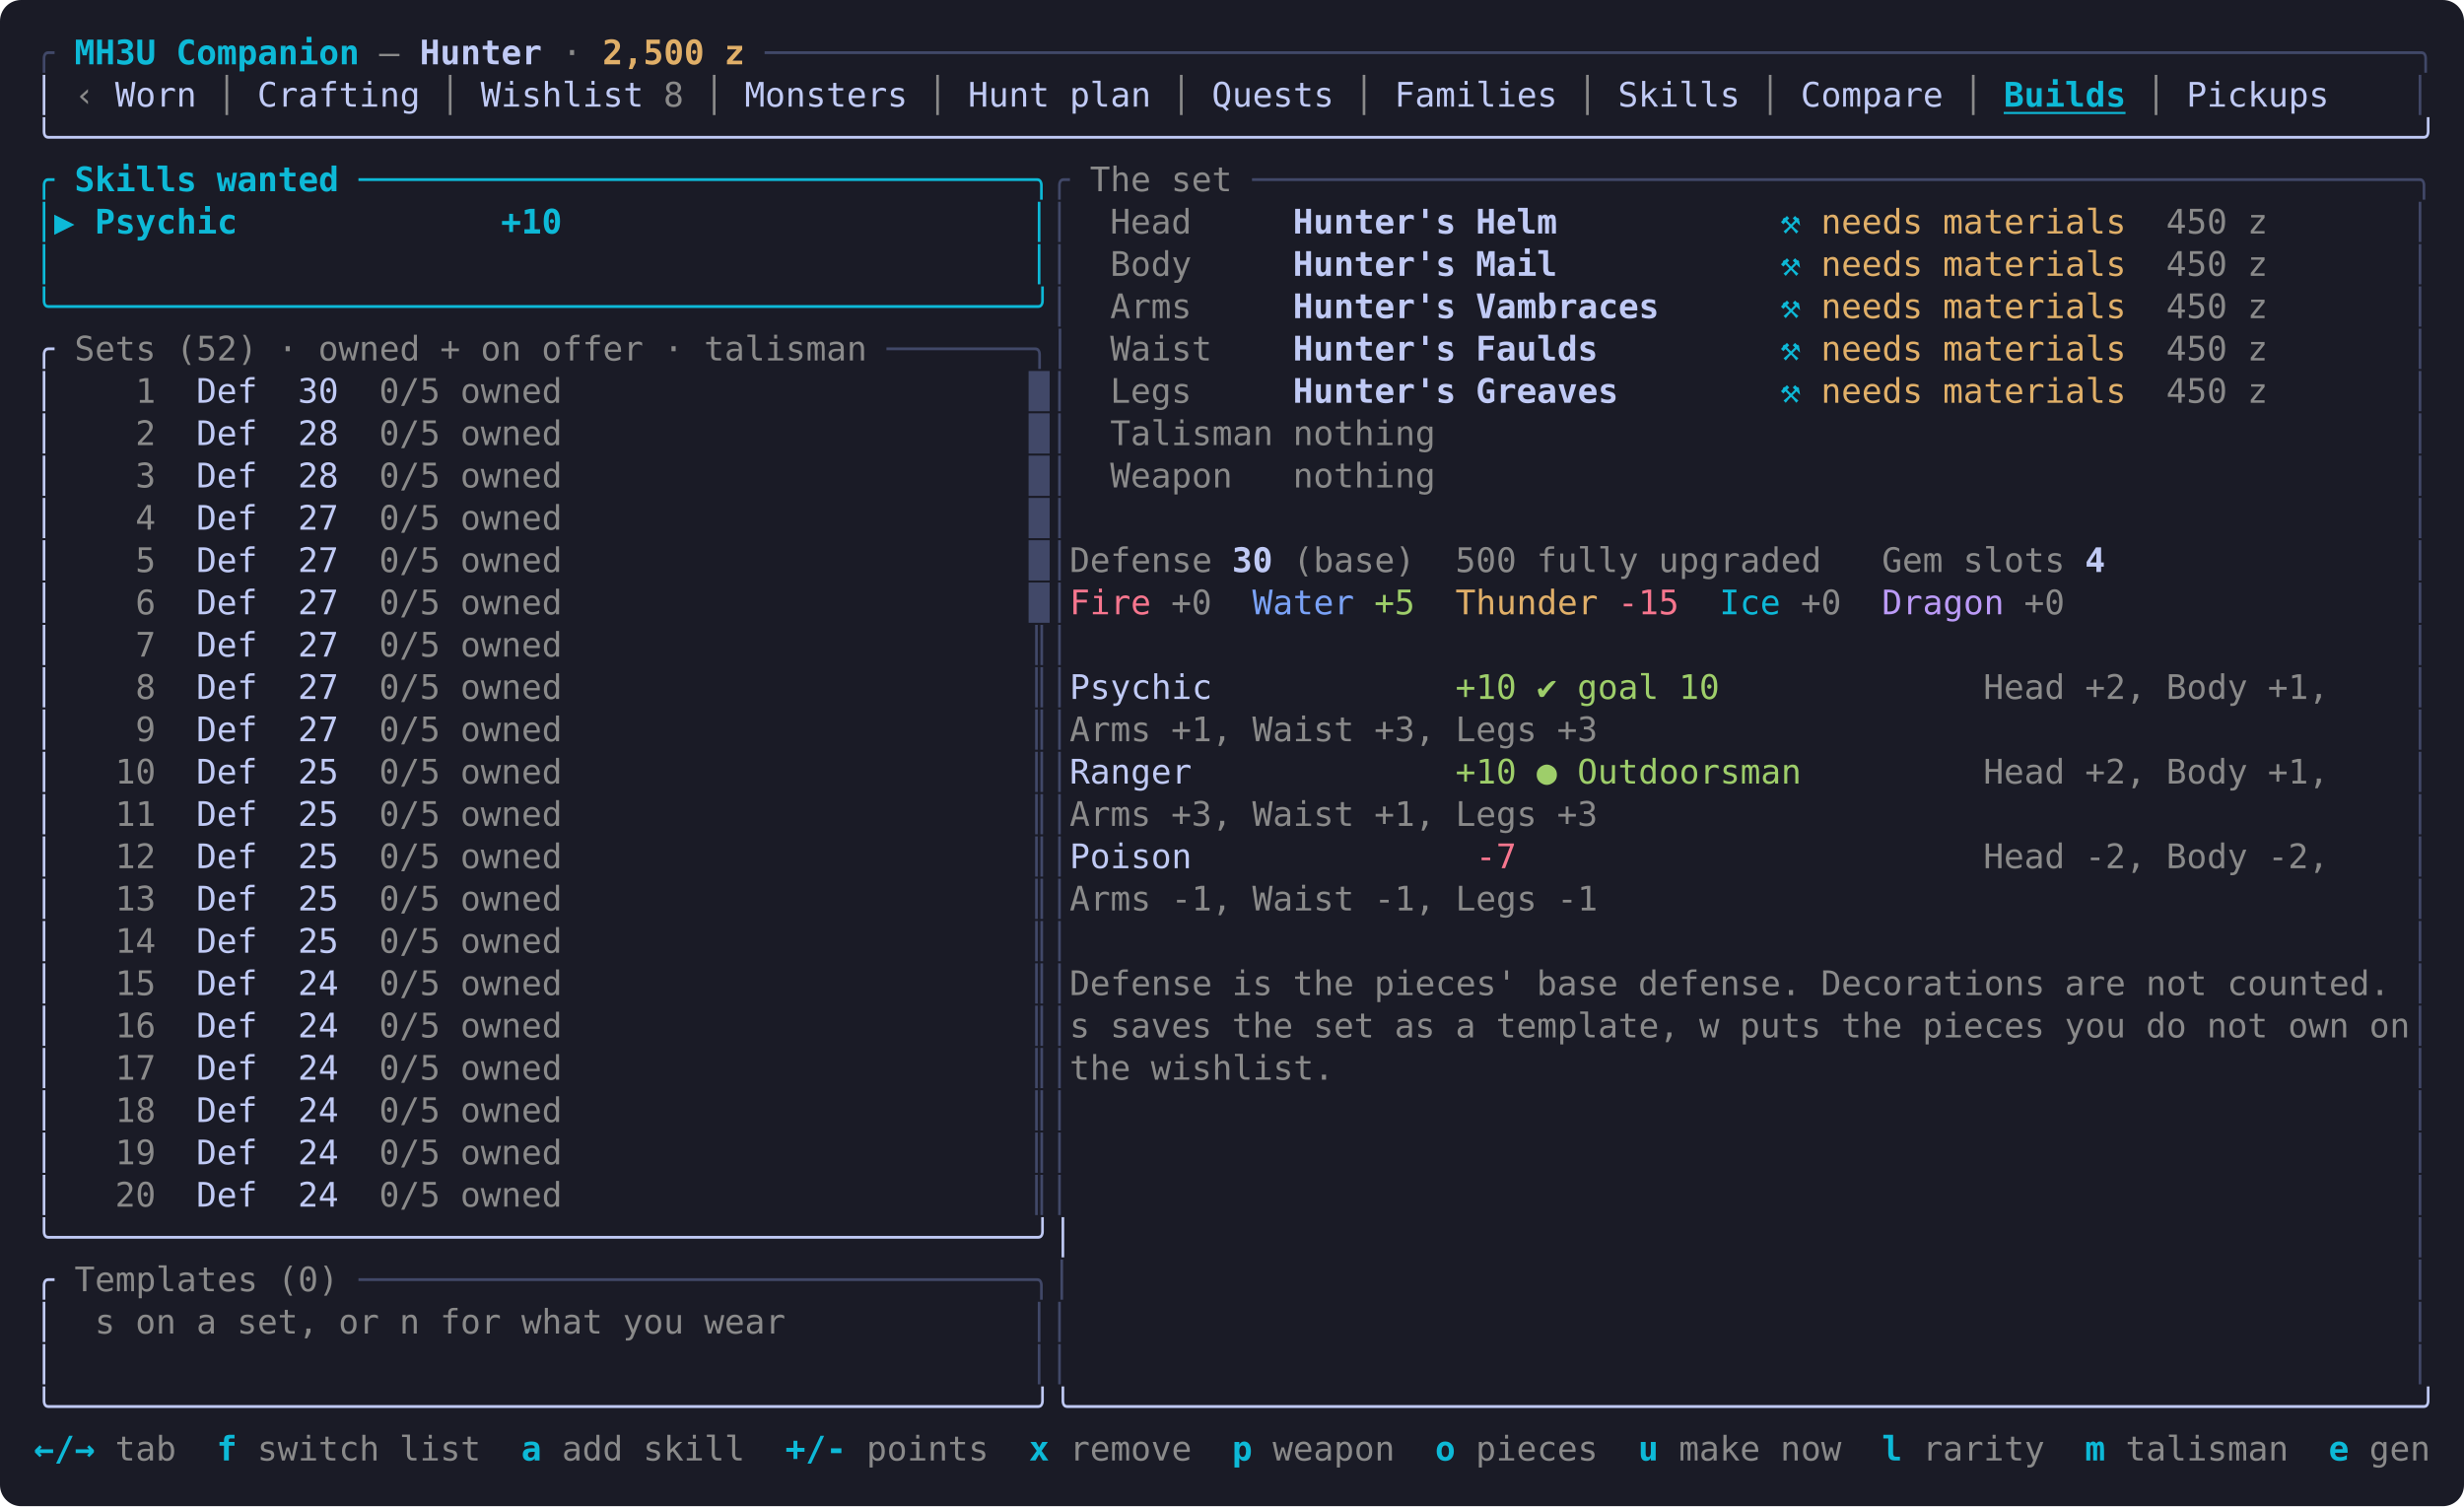
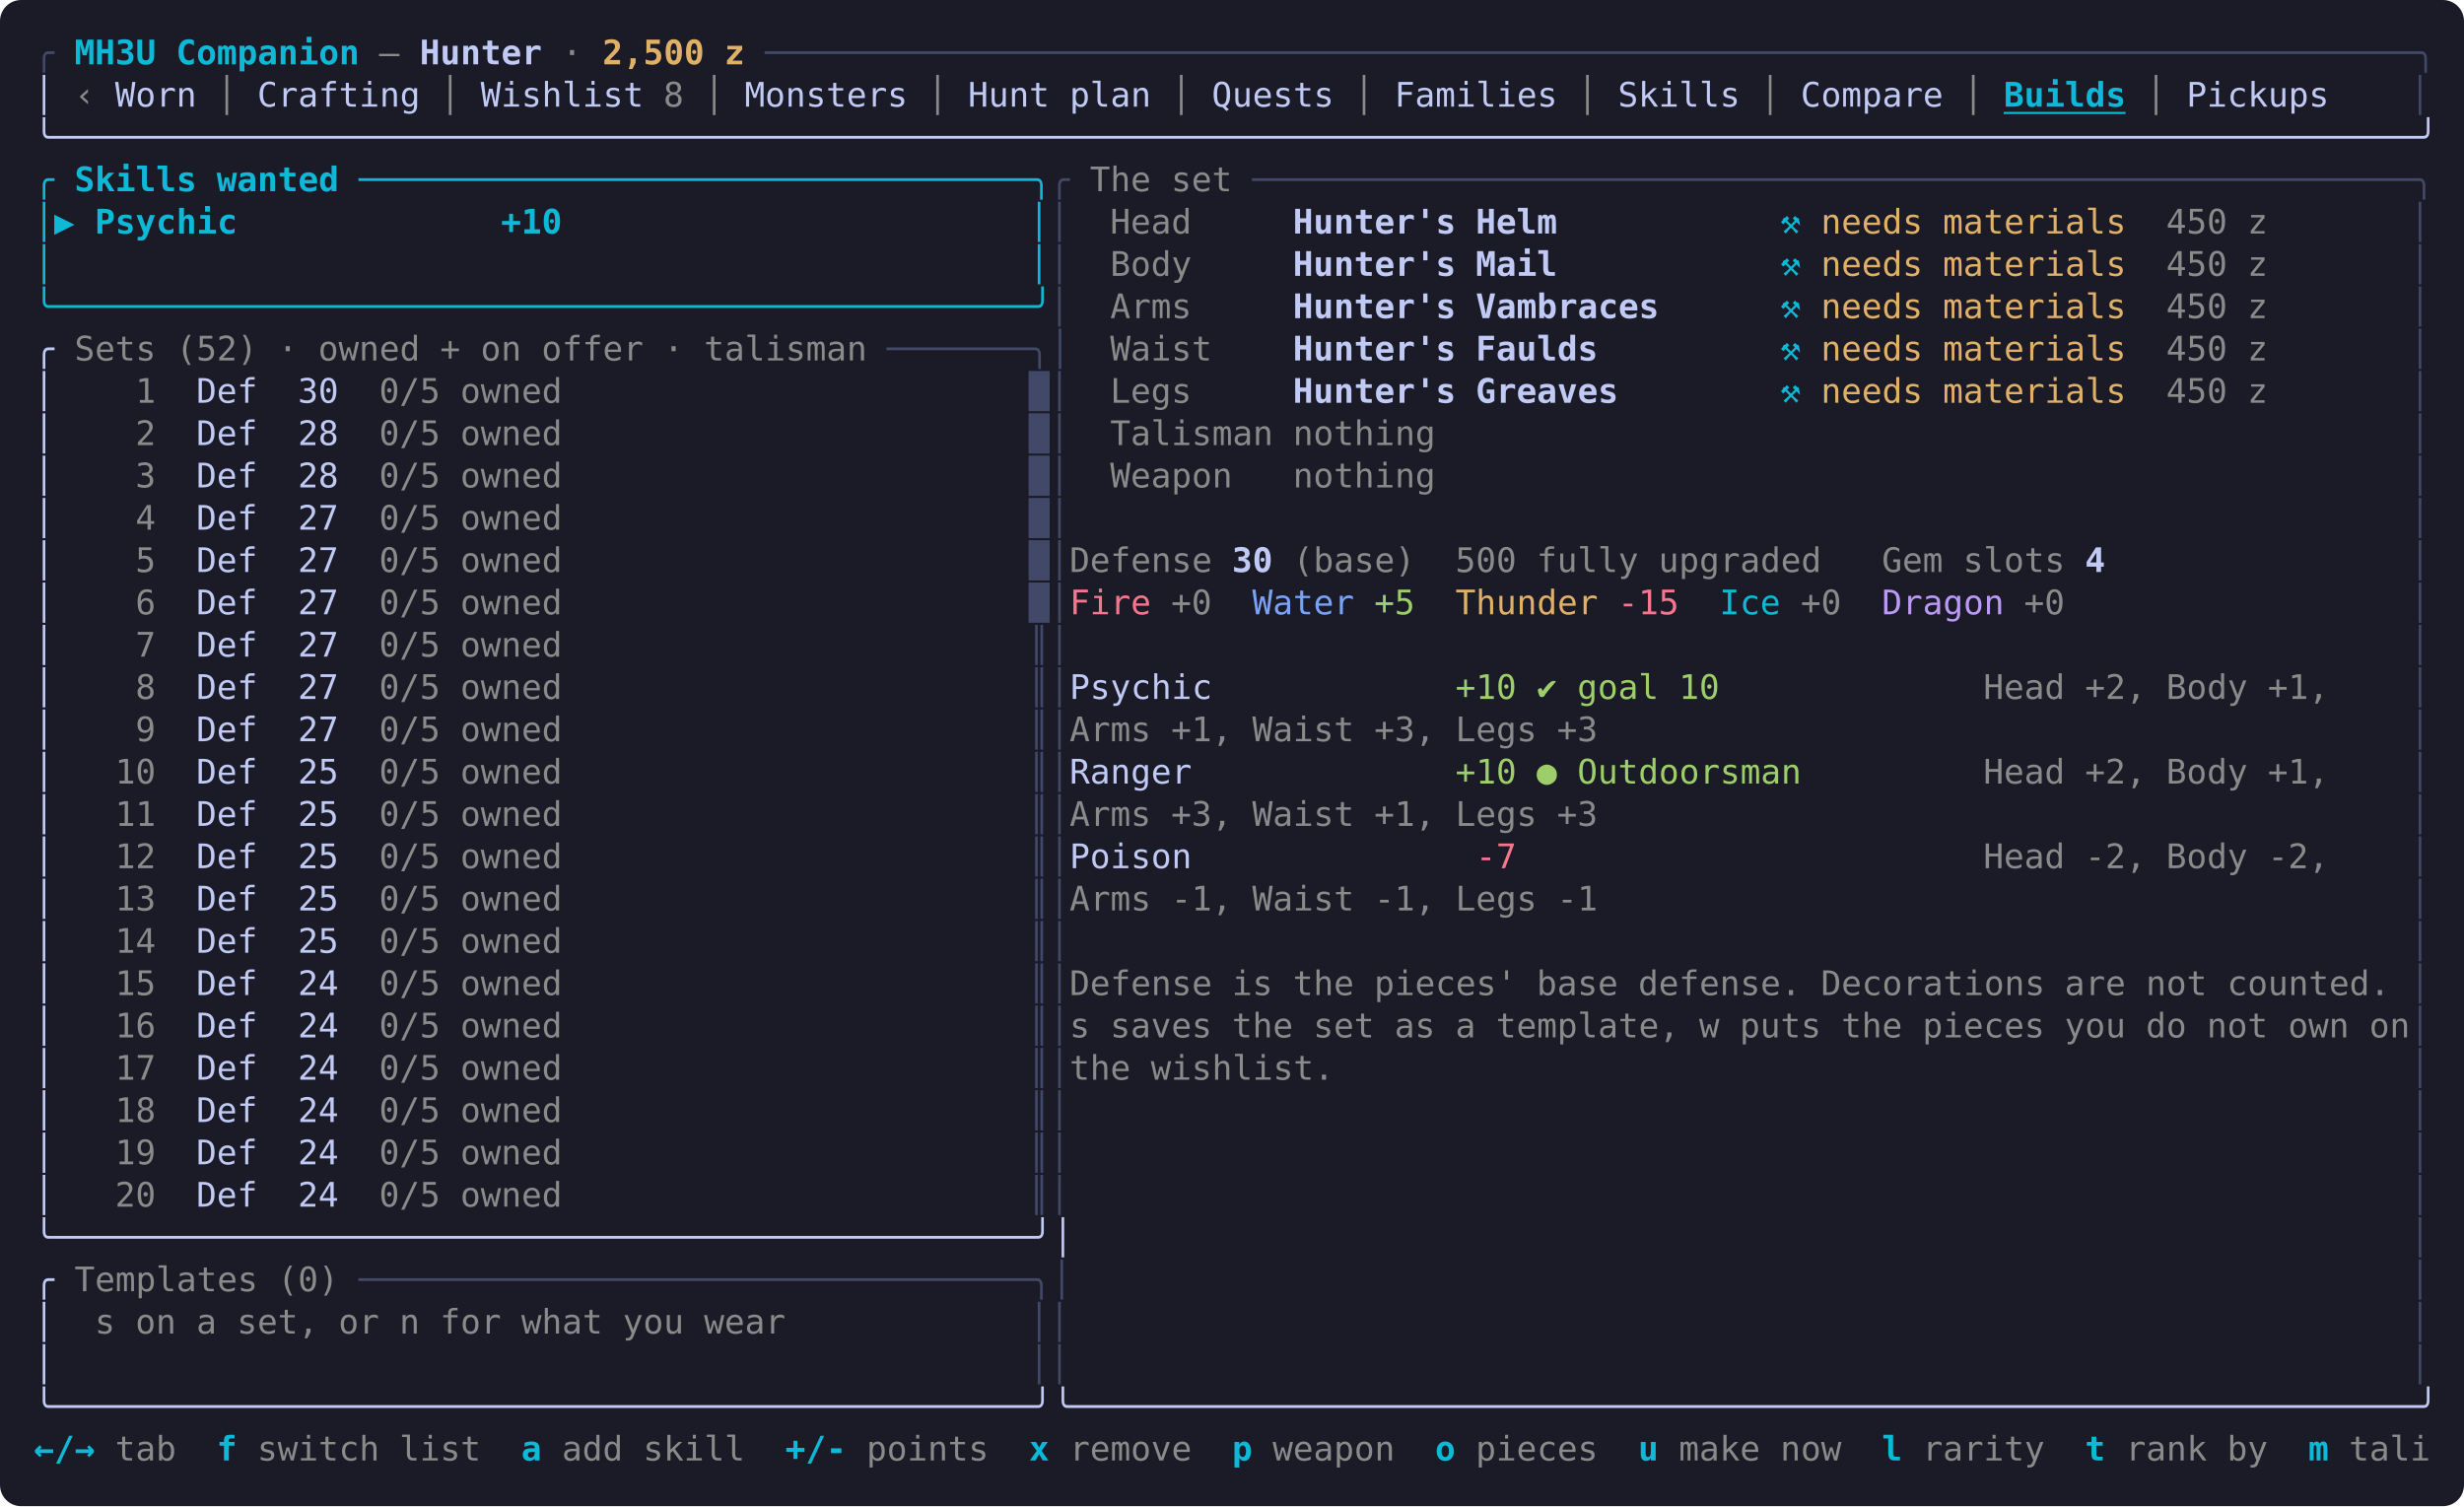
<svg xmlns="http://www.w3.org/2000/svg" width="1164.8" height="712" viewBox="0 0 1164.8 712" role="img">
  <rect width="100%" height="100%" rx="10" fill="#1a1b26" />
  <g font-family="'JetBrains Mono','JetBrainsMono Nerd Font','DejaVu Sans Mono',Menlo,Consolas,monospace" font-size="16">
    <text x="16.0" y="30.4" textLength="9.6" lengthAdjust="spacing" fill="#414868">╭</text>
    <text x="35.2" y="30.4" textLength="38.4" lengthAdjust="spacing" fill="#0db9d7" font-weight="bold">MH3U</text>
    <text x="83.2" y="30.4" textLength="86.4" lengthAdjust="spacing" fill="#0db9d7" font-weight="bold">Companion</text>
    <text x="179.2" y="30.4" textLength="9.6" lengthAdjust="spacing" fill="#8a8a8a">—</text>
    <text x="198.4" y="30.4" textLength="57.6" lengthAdjust="spacing" fill="#c0caf5" font-weight="bold">Hunter</text>
    <text x="265.6" y="30.4" textLength="9.6" lengthAdjust="spacing" fill="#8a8a8a">·</text>
    <text x="284.8" y="30.4" textLength="48.0" lengthAdjust="spacing" fill="#e0af68" font-weight="bold">2,500</text>
    <text x="342.4" y="30.4" textLength="9.6" lengthAdjust="spacing" fill="#e0af68" font-weight="bold">z</text>
    <text x="361.6" y="30.4" textLength="787.2" lengthAdjust="spacing" fill="#414868">─────────────────────────────────────────────────────────────────────────────────╮</text>
    <text x="16.0" y="50.4" textLength="9.6" lengthAdjust="spacing" fill="#c0caf5">│</text>
    <text x="35.2" y="50.4" textLength="9.6" lengthAdjust="spacing" fill="#8a8a8a">‹</text>
    <text x="54.4" y="50.4" textLength="38.4" lengthAdjust="spacing" fill="#c0caf5">Worn</text>
    <text x="102.4" y="50.4" textLength="9.6" lengthAdjust="spacing" fill="#8a8a8a">│</text>
    <text x="121.6" y="50.4" textLength="76.8" lengthAdjust="spacing" fill="#c0caf5">Crafting</text>
    <text x="208.0" y="50.4" textLength="9.6" lengthAdjust="spacing" fill="#8a8a8a">│</text>
    <text x="227.2" y="50.4" textLength="76.8" lengthAdjust="spacing" fill="#c0caf5">Wishlist</text>
    <text x="313.6" y="50.4" textLength="9.6" lengthAdjust="spacing" fill="#8a8a8a">8</text>
    <text x="332.8" y="50.4" textLength="9.6" lengthAdjust="spacing" fill="#8a8a8a">│</text>
    <text x="352.0" y="50.4" textLength="76.8" lengthAdjust="spacing" fill="#c0caf5">Monsters</text>
    <text x="438.4" y="50.4" textLength="9.6" lengthAdjust="spacing" fill="#8a8a8a">│</text>
    <text x="457.6" y="50.4" textLength="38.4" lengthAdjust="spacing" fill="#c0caf5">Hunt</text>
    <text x="505.6" y="50.4" textLength="38.4" lengthAdjust="spacing" fill="#c0caf5">plan</text>
    <text x="553.6" y="50.4" textLength="9.6" lengthAdjust="spacing" fill="#8a8a8a">│</text>
    <text x="572.8" y="50.4" textLength="57.6" lengthAdjust="spacing" fill="#c0caf5">Quests</text>
    <text x="640.0" y="50.4" textLength="9.6" lengthAdjust="spacing" fill="#8a8a8a">│</text>
    <text x="659.2" y="50.4" textLength="76.8" lengthAdjust="spacing" fill="#c0caf5">Families</text>
    <text x="745.6" y="50.4" textLength="9.6" lengthAdjust="spacing" fill="#8a8a8a">│</text>
    <text x="764.8" y="50.4" textLength="57.6" lengthAdjust="spacing" fill="#c0caf5">Skills</text>
    <text x="832.0" y="50.4" textLength="9.6" lengthAdjust="spacing" fill="#8a8a8a">│</text>
    <text x="851.2" y="50.4" textLength="67.2" lengthAdjust="spacing" fill="#c0caf5">Compare</text>
    <text x="928.0" y="50.4" textLength="9.6" lengthAdjust="spacing" fill="#8a8a8a">│</text>
    <text x="947.2" y="50.4" textLength="57.6" lengthAdjust="spacing" fill="#0db9d7" font-weight="bold">Builds</text>
    <line x1="947.2" y1="53.4" x2="1004.8" y2="53.4" stroke="#0db9d7" stroke-width="1" />
    <text x="1014.4" y="50.4" textLength="9.6" lengthAdjust="spacing" fill="#8a8a8a">│</text>
    <text x="1033.6" y="50.4" textLength="67.2" lengthAdjust="spacing" fill="#c0caf5">Pickups</text>
    <text x="1139.2" y="50.4" textLength="9.6" lengthAdjust="spacing" fill="#414868">│</text>
    <text x="16.0" y="70.4" textLength="1132.8" lengthAdjust="spacing" fill="#c0caf5">╰────────────────────────────────────────────────────────────────────────────────────────────────────────────────────╯</text>
    <text x="16.0" y="90.4" textLength="9.6" lengthAdjust="spacing" fill="#0db9d7">╭</text>
    <text x="35.2" y="90.4" textLength="57.6" lengthAdjust="spacing" fill="#0db9d7" font-weight="bold">Skills</text>
    <text x="102.4" y="90.4" textLength="57.6" lengthAdjust="spacing" fill="#0db9d7" font-weight="bold">wanted</text>
    <text x="169.6" y="90.4" textLength="326.4" lengthAdjust="spacing" fill="#0db9d7">─────────────────────────────────╮</text>
    <text x="496.0" y="90.4" textLength="9.6" lengthAdjust="spacing" fill="#414868">╭</text>
    <text x="515.2" y="90.4" textLength="28.8" lengthAdjust="spacing" fill="#8a8a8a">The</text>
    <text x="553.6" y="90.4" textLength="28.8" lengthAdjust="spacing" fill="#8a8a8a">set</text>
    <text x="592.0" y="90.4" textLength="556.8" lengthAdjust="spacing" fill="#414868">─────────────────────────────────────────────────────────╮</text>
    <text x="16.0" y="110.4" textLength="9.6" lengthAdjust="spacing" fill="#0db9d7">│</text>
    <text x="25.6" y="110.4" textLength="9.6" lengthAdjust="spacing" fill="#0db9d7" font-weight="bold">▶︎</text>
    <text x="44.8" y="110.4" textLength="67.2" lengthAdjust="spacing" fill="#0db9d7" font-weight="bold">Psychic</text>
    <text x="236.8" y="110.4" textLength="28.8" lengthAdjust="spacing" fill="#0db9d7" font-weight="bold">+10</text>
    <text x="486.4" y="110.4" textLength="9.6" lengthAdjust="spacing" fill="#0db9d7">│</text>
    <text x="496.0" y="110.4" textLength="9.6" lengthAdjust="spacing" fill="#414868">│</text>
    <text x="524.8" y="110.4" textLength="38.4" lengthAdjust="spacing" fill="#8a8a8a">Head</text>
    <text x="611.2" y="110.4" textLength="76.8" lengthAdjust="spacing" fill="#c0caf5" font-weight="bold">Hunter's</text>
    <text x="697.6" y="110.4" textLength="38.4" lengthAdjust="spacing" fill="#c0caf5" font-weight="bold">Helm</text>
    <text x="841.6" y="110.4" textLength="9.6" lengthAdjust="spacing" fill="#0db9d7">⚒︎</text>
    <text x="860.8" y="110.4" textLength="48.0" lengthAdjust="spacing" fill="#e0af68">needs</text>
    <text x="918.4" y="110.4" textLength="86.4" lengthAdjust="spacing" fill="#e0af68">materials</text>
    <text x="1024.0" y="110.4" textLength="28.8" lengthAdjust="spacing" fill="#8a8a8a">450</text>
    <text x="1062.4" y="110.4" textLength="9.6" lengthAdjust="spacing" fill="#8a8a8a">z</text>
    <text x="1139.2" y="110.4" textLength="9.6" lengthAdjust="spacing" fill="#414868">│</text>
    <text x="16.0" y="130.4" textLength="9.6" lengthAdjust="spacing" fill="#0db9d7">│</text>
    <text x="486.4" y="130.4" textLength="9.6" lengthAdjust="spacing" fill="#0db9d7">│</text>
    <text x="496.0" y="130.4" textLength="9.6" lengthAdjust="spacing" fill="#414868">│</text>
    <text x="524.8" y="130.4" textLength="38.4" lengthAdjust="spacing" fill="#8a8a8a">Body</text>
    <text x="611.2" y="130.4" textLength="76.8" lengthAdjust="spacing" fill="#c0caf5" font-weight="bold">Hunter's</text>
    <text x="697.6" y="130.4" textLength="38.4" lengthAdjust="spacing" fill="#c0caf5" font-weight="bold">Mail</text>
    <text x="841.6" y="130.4" textLength="9.6" lengthAdjust="spacing" fill="#0db9d7">⚒︎</text>
    <text x="860.8" y="130.4" textLength="48.0" lengthAdjust="spacing" fill="#e0af68">needs</text>
    <text x="918.4" y="130.4" textLength="86.4" lengthAdjust="spacing" fill="#e0af68">materials</text>
    <text x="1024.0" y="130.4" textLength="28.8" lengthAdjust="spacing" fill="#8a8a8a">450</text>
    <text x="1062.4" y="130.4" textLength="9.6" lengthAdjust="spacing" fill="#8a8a8a">z</text>
    <text x="1139.2" y="130.4" textLength="9.6" lengthAdjust="spacing" fill="#414868">│</text>
    <text x="16.0" y="150.4" textLength="480.0" lengthAdjust="spacing" fill="#0db9d7">╰────────────────────────────────────────────────╯</text>
    <text x="496.0" y="150.4" textLength="9.6" lengthAdjust="spacing" fill="#414868">│</text>
    <text x="524.8" y="150.4" textLength="38.4" lengthAdjust="spacing" fill="#8a8a8a">Arms</text>
    <text x="611.2" y="150.4" textLength="76.8" lengthAdjust="spacing" fill="#c0caf5" font-weight="bold">Hunter's</text>
    <text x="697.6" y="150.4" textLength="86.4" lengthAdjust="spacing" fill="#c0caf5" font-weight="bold">Vambraces</text>
    <text x="841.6" y="150.4" textLength="9.6" lengthAdjust="spacing" fill="#0db9d7">⚒︎</text>
    <text x="860.8" y="150.4" textLength="48.0" lengthAdjust="spacing" fill="#e0af68">needs</text>
    <text x="918.4" y="150.4" textLength="86.4" lengthAdjust="spacing" fill="#e0af68">materials</text>
    <text x="1024.0" y="150.4" textLength="28.8" lengthAdjust="spacing" fill="#8a8a8a">450</text>
    <text x="1062.4" y="150.4" textLength="9.6" lengthAdjust="spacing" fill="#8a8a8a">z</text>
    <text x="1139.2" y="150.4" textLength="9.6" lengthAdjust="spacing" fill="#414868">│</text>
    <text x="16.0" y="170.4" textLength="9.6" lengthAdjust="spacing" fill="#c0caf5">╭</text>
    <text x="35.2" y="170.4" textLength="38.4" lengthAdjust="spacing" fill="#8a8a8a">Sets</text>
    <text x="83.2" y="170.4" textLength="38.4" lengthAdjust="spacing" fill="#8a8a8a">(52)</text>
    <text x="131.2" y="170.4" textLength="9.6" lengthAdjust="spacing" fill="#8a8a8a">·</text>
    <text x="150.4" y="170.4" textLength="48.0" lengthAdjust="spacing" fill="#8a8a8a">owned</text>
    <text x="208.0" y="170.4" textLength="9.6" lengthAdjust="spacing" fill="#8a8a8a">+</text>
    <text x="227.2" y="170.4" textLength="19.2" lengthAdjust="spacing" fill="#8a8a8a">on</text>
    <text x="256.0" y="170.4" textLength="48.0" lengthAdjust="spacing" fill="#8a8a8a">offer</text>
    <text x="313.6" y="170.4" textLength="9.6" lengthAdjust="spacing" fill="#8a8a8a">·</text>
    <text x="332.8" y="170.4" textLength="76.8" lengthAdjust="spacing" fill="#8a8a8a">talisman</text>
    <text x="419.2" y="170.4" textLength="86.4" lengthAdjust="spacing" fill="#414868">───────╮│</text>
    <text x="524.8" y="170.4" textLength="48.0" lengthAdjust="spacing" fill="#8a8a8a">Waist</text>
    <text x="611.2" y="170.4" textLength="76.8" lengthAdjust="spacing" fill="#c0caf5" font-weight="bold">Hunter's</text>
    <text x="697.6" y="170.4" textLength="57.6" lengthAdjust="spacing" fill="#c0caf5" font-weight="bold">Faulds</text>
    <text x="841.6" y="170.4" textLength="9.6" lengthAdjust="spacing" fill="#0db9d7">⚒︎</text>
    <text x="860.8" y="170.4" textLength="48.0" lengthAdjust="spacing" fill="#e0af68">needs</text>
    <text x="918.4" y="170.4" textLength="86.4" lengthAdjust="spacing" fill="#e0af68">materials</text>
    <text x="1024.0" y="170.4" textLength="28.8" lengthAdjust="spacing" fill="#8a8a8a">450</text>
    <text x="1062.4" y="170.4" textLength="9.6" lengthAdjust="spacing" fill="#8a8a8a">z</text>
    <text x="1139.2" y="170.4" textLength="9.6" lengthAdjust="spacing" fill="#414868">│</text>
    <text x="16.0" y="190.4" textLength="9.6" lengthAdjust="spacing" fill="#c0caf5">│</text>
    <text x="64.0" y="190.4" textLength="9.6" lengthAdjust="spacing" fill="#8a8a8a">1</text>
    <text x="92.8" y="190.4" textLength="28.8" lengthAdjust="spacing" fill="#c0caf5">Def</text>
    <text x="140.8" y="190.4" textLength="19.2" lengthAdjust="spacing" fill="#c0caf5">30</text>
    <text x="179.2" y="190.4" textLength="28.8" lengthAdjust="spacing" fill="#8a8a8a">0/5</text>
    <text x="217.6" y="190.4" textLength="48.0" lengthAdjust="spacing" fill="#8a8a8a">owned</text>
    <text x="486.4" y="190.4" textLength="19.2" lengthAdjust="spacing" fill="#414868">█│</text>
    <text x="524.8" y="190.4" textLength="38.4" lengthAdjust="spacing" fill="#8a8a8a">Legs</text>
    <text x="611.2" y="190.4" textLength="76.8" lengthAdjust="spacing" fill="#c0caf5" font-weight="bold">Hunter's</text>
    <text x="697.6" y="190.4" textLength="67.2" lengthAdjust="spacing" fill="#c0caf5" font-weight="bold">Greaves</text>
    <text x="841.6" y="190.4" textLength="9.6" lengthAdjust="spacing" fill="#0db9d7">⚒︎</text>
    <text x="860.8" y="190.4" textLength="48.0" lengthAdjust="spacing" fill="#e0af68">needs</text>
    <text x="918.4" y="190.4" textLength="86.4" lengthAdjust="spacing" fill="#e0af68">materials</text>
    <text x="1024.0" y="190.4" textLength="28.8" lengthAdjust="spacing" fill="#8a8a8a">450</text>
    <text x="1062.4" y="190.4" textLength="9.6" lengthAdjust="spacing" fill="#8a8a8a">z</text>
    <text x="1139.2" y="190.4" textLength="9.6" lengthAdjust="spacing" fill="#414868">│</text>
    <text x="16.0" y="210.4" textLength="9.6" lengthAdjust="spacing" fill="#c0caf5">│</text>
    <text x="64.0" y="210.4" textLength="9.6" lengthAdjust="spacing" fill="#8a8a8a">2</text>
    <text x="92.8" y="210.4" textLength="28.8" lengthAdjust="spacing" fill="#c0caf5">Def</text>
    <text x="140.8" y="210.4" textLength="19.2" lengthAdjust="spacing" fill="#c0caf5">28</text>
    <text x="179.2" y="210.4" textLength="28.8" lengthAdjust="spacing" fill="#8a8a8a">0/5</text>
    <text x="217.6" y="210.4" textLength="48.0" lengthAdjust="spacing" fill="#8a8a8a">owned</text>
    <text x="486.4" y="210.4" textLength="19.2" lengthAdjust="spacing" fill="#414868">█│</text>
    <text x="524.8" y="210.4" textLength="76.8" lengthAdjust="spacing" fill="#8a8a8a">Talisman</text>
    <text x="611.2" y="210.4" textLength="67.2" lengthAdjust="spacing" fill="#8a8a8a">nothing</text>
    <text x="1139.2" y="210.4" textLength="9.6" lengthAdjust="spacing" fill="#414868">│</text>
    <text x="16.0" y="230.4" textLength="9.6" lengthAdjust="spacing" fill="#c0caf5">│</text>
    <text x="64.0" y="230.4" textLength="9.6" lengthAdjust="spacing" fill="#8a8a8a">3</text>
    <text x="92.8" y="230.4" textLength="28.8" lengthAdjust="spacing" fill="#c0caf5">Def</text>
    <text x="140.8" y="230.4" textLength="19.2" lengthAdjust="spacing" fill="#c0caf5">28</text>
    <text x="179.2" y="230.4" textLength="28.8" lengthAdjust="spacing" fill="#8a8a8a">0/5</text>
    <text x="217.6" y="230.4" textLength="48.0" lengthAdjust="spacing" fill="#8a8a8a">owned</text>
    <text x="486.4" y="230.4" textLength="19.2" lengthAdjust="spacing" fill="#414868">█│</text>
    <text x="524.8" y="230.4" textLength="57.6" lengthAdjust="spacing" fill="#8a8a8a">Weapon</text>
    <text x="611.2" y="230.4" textLength="67.2" lengthAdjust="spacing" fill="#8a8a8a">nothing</text>
    <text x="1139.2" y="230.4" textLength="9.6" lengthAdjust="spacing" fill="#414868">│</text>
    <text x="16.0" y="250.4" textLength="9.6" lengthAdjust="spacing" fill="#c0caf5">│</text>
    <text x="64.0" y="250.4" textLength="9.6" lengthAdjust="spacing" fill="#8a8a8a">4</text>
    <text x="92.8" y="250.4" textLength="28.8" lengthAdjust="spacing" fill="#c0caf5">Def</text>
    <text x="140.8" y="250.4" textLength="19.2" lengthAdjust="spacing" fill="#c0caf5">27</text>
    <text x="179.2" y="250.4" textLength="28.8" lengthAdjust="spacing" fill="#8a8a8a">0/5</text>
    <text x="217.6" y="250.4" textLength="48.0" lengthAdjust="spacing" fill="#8a8a8a">owned</text>
    <text x="486.4" y="250.4" textLength="19.2" lengthAdjust="spacing" fill="#414868">█│</text>
    <text x="1139.2" y="250.4" textLength="9.6" lengthAdjust="spacing" fill="#414868">│</text>
    <text x="16.0" y="270.4" textLength="9.6" lengthAdjust="spacing" fill="#c0caf5">│</text>
    <text x="64.0" y="270.4" textLength="9.6" lengthAdjust="spacing" fill="#8a8a8a">5</text>
    <text x="92.8" y="270.4" textLength="28.8" lengthAdjust="spacing" fill="#c0caf5">Def</text>
    <text x="140.8" y="270.4" textLength="19.2" lengthAdjust="spacing" fill="#c0caf5">27</text>
    <text x="179.2" y="270.4" textLength="28.8" lengthAdjust="spacing" fill="#8a8a8a">0/5</text>
    <text x="217.6" y="270.4" textLength="48.0" lengthAdjust="spacing" fill="#8a8a8a">owned</text>
    <text x="486.4" y="270.4" textLength="19.2" lengthAdjust="spacing" fill="#414868">█│</text>
    <text x="505.6" y="270.4" textLength="67.2" lengthAdjust="spacing" fill="#8a8a8a">Defense</text>
    <text x="582.4" y="270.4" textLength="19.2" lengthAdjust="spacing" fill="#c0caf5" font-weight="bold">30</text>
    <text x="611.2" y="270.4" textLength="57.6" lengthAdjust="spacing" fill="#8a8a8a">(base)</text>
    <text x="688.0" y="270.4" textLength="28.8" lengthAdjust="spacing" fill="#8a8a8a">500</text>
    <text x="726.4" y="270.4" textLength="48.0" lengthAdjust="spacing" fill="#8a8a8a">fully</text>
    <text x="784.0" y="270.4" textLength="76.8" lengthAdjust="spacing" fill="#8a8a8a">upgraded</text>
    <text x="889.6" y="270.4" textLength="28.8" lengthAdjust="spacing" fill="#8a8a8a">Gem</text>
    <text x="928.0" y="270.4" textLength="48.0" lengthAdjust="spacing" fill="#8a8a8a">slots</text>
    <text x="985.6" y="270.4" textLength="9.6" lengthAdjust="spacing" fill="#c0caf5" font-weight="bold">4</text>
    <text x="1139.2" y="270.4" textLength="9.6" lengthAdjust="spacing" fill="#414868">│</text>
    <text x="16.0" y="290.4" textLength="9.6" lengthAdjust="spacing" fill="#c0caf5">│</text>
    <text x="64.0" y="290.4" textLength="9.6" lengthAdjust="spacing" fill="#8a8a8a">6</text>
    <text x="92.8" y="290.4" textLength="28.8" lengthAdjust="spacing" fill="#c0caf5">Def</text>
    <text x="140.8" y="290.4" textLength="19.2" lengthAdjust="spacing" fill="#c0caf5">27</text>
    <text x="179.2" y="290.4" textLength="28.8" lengthAdjust="spacing" fill="#8a8a8a">0/5</text>
    <text x="217.6" y="290.4" textLength="48.0" lengthAdjust="spacing" fill="#8a8a8a">owned</text>
    <text x="486.4" y="290.4" textLength="19.2" lengthAdjust="spacing" fill="#414868">█│</text>
    <text x="505.6" y="290.4" textLength="38.4" lengthAdjust="spacing" fill="#f7768e">Fire</text>
    <text x="553.6" y="290.4" textLength="19.2" lengthAdjust="spacing" fill="#8a8a8a">+0</text>
    <text x="592.0" y="290.4" textLength="48.0" lengthAdjust="spacing" fill="#7aa2f7">Water</text>
    <text x="649.6" y="290.4" textLength="19.2" lengthAdjust="spacing" fill="#9ece6a">+5</text>
    <text x="688.0" y="290.4" textLength="67.2" lengthAdjust="spacing" fill="#e0af68">Thunder</text>
    <text x="764.8" y="290.4" textLength="28.8" lengthAdjust="spacing" fill="#f7768e">-15</text>
    <text x="812.8" y="290.4" textLength="28.8" lengthAdjust="spacing" fill="#0db9d7">Ice</text>
    <text x="851.2" y="290.4" textLength="19.2" lengthAdjust="spacing" fill="#8a8a8a">+0</text>
    <text x="889.6" y="290.4" textLength="57.6" lengthAdjust="spacing" fill="#bb9af7">Dragon</text>
    <text x="956.8" y="290.4" textLength="19.2" lengthAdjust="spacing" fill="#8a8a8a">+0</text>
    <text x="1139.2" y="290.4" textLength="9.6" lengthAdjust="spacing" fill="#414868">│</text>
    <text x="16.0" y="310.4" textLength="9.6" lengthAdjust="spacing" fill="#c0caf5">│</text>
    <text x="64.0" y="310.4" textLength="9.6" lengthAdjust="spacing" fill="#8a8a8a">7</text>
    <text x="92.8" y="310.4" textLength="28.8" lengthAdjust="spacing" fill="#c0caf5">Def</text>
    <text x="140.8" y="310.4" textLength="19.2" lengthAdjust="spacing" fill="#c0caf5">27</text>
    <text x="179.2" y="310.4" textLength="28.8" lengthAdjust="spacing" fill="#8a8a8a">0/5</text>
    <text x="217.6" y="310.4" textLength="48.0" lengthAdjust="spacing" fill="#8a8a8a">owned</text>
    <text x="486.4" y="310.4" textLength="19.2" lengthAdjust="spacing" fill="#414868">║│</text>
    <text x="1139.2" y="310.4" textLength="9.6" lengthAdjust="spacing" fill="#414868">│</text>
    <text x="16.0" y="330.4" textLength="9.6" lengthAdjust="spacing" fill="#c0caf5">│</text>
    <text x="64.0" y="330.4" textLength="9.6" lengthAdjust="spacing" fill="#8a8a8a">8</text>
    <text x="92.8" y="330.4" textLength="28.8" lengthAdjust="spacing" fill="#c0caf5">Def</text>
    <text x="140.8" y="330.4" textLength="19.2" lengthAdjust="spacing" fill="#c0caf5">27</text>
    <text x="179.2" y="330.4" textLength="28.8" lengthAdjust="spacing" fill="#8a8a8a">0/5</text>
    <text x="217.6" y="330.4" textLength="48.0" lengthAdjust="spacing" fill="#8a8a8a">owned</text>
    <text x="486.4" y="330.4" textLength="19.2" lengthAdjust="spacing" fill="#414868">║│</text>
    <text x="505.6" y="330.4" textLength="67.2" lengthAdjust="spacing" fill="#c0caf5">Psychic</text>
    <text x="688.0" y="330.4" textLength="28.8" lengthAdjust="spacing" fill="#9ece6a">+10</text>
    <text x="726.4" y="330.4" textLength="9.6" lengthAdjust="spacing" fill="#9ece6a">✔︎</text>
    <text x="745.6" y="330.4" textLength="38.4" lengthAdjust="spacing" fill="#9ece6a">goal</text>
    <text x="793.6" y="330.4" textLength="19.2" lengthAdjust="spacing" fill="#9ece6a">10</text>
    <text x="937.6" y="330.4" textLength="38.4" lengthAdjust="spacing" fill="#8a8a8a">Head</text>
    <text x="985.6" y="330.4" textLength="28.8" lengthAdjust="spacing" fill="#8a8a8a">+2,</text>
    <text x="1024.0" y="330.4" textLength="38.4" lengthAdjust="spacing" fill="#8a8a8a">Body</text>
    <text x="1072.0" y="330.4" textLength="28.8" lengthAdjust="spacing" fill="#8a8a8a">+1,</text>
    <text x="1139.2" y="330.4" textLength="9.6" lengthAdjust="spacing" fill="#414868">│</text>
    <text x="16.0" y="350.4" textLength="9.6" lengthAdjust="spacing" fill="#c0caf5">│</text>
    <text x="64.0" y="350.4" textLength="9.6" lengthAdjust="spacing" fill="#8a8a8a">9</text>
    <text x="92.8" y="350.4" textLength="28.8" lengthAdjust="spacing" fill="#c0caf5">Def</text>
    <text x="140.8" y="350.4" textLength="19.2" lengthAdjust="spacing" fill="#c0caf5">27</text>
    <text x="179.2" y="350.4" textLength="28.8" lengthAdjust="spacing" fill="#8a8a8a">0/5</text>
    <text x="217.6" y="350.4" textLength="48.0" lengthAdjust="spacing" fill="#8a8a8a">owned</text>
    <text x="486.4" y="350.4" textLength="19.2" lengthAdjust="spacing" fill="#414868">║│</text>
    <text x="505.6" y="350.4" textLength="38.4" lengthAdjust="spacing" fill="#8a8a8a">Arms</text>
    <text x="553.6" y="350.4" textLength="28.8" lengthAdjust="spacing" fill="#8a8a8a">+1,</text>
    <text x="592.0" y="350.4" textLength="48.0" lengthAdjust="spacing" fill="#8a8a8a">Waist</text>
    <text x="649.6" y="350.4" textLength="28.8" lengthAdjust="spacing" fill="#8a8a8a">+3,</text>
    <text x="688.0" y="350.4" textLength="38.4" lengthAdjust="spacing" fill="#8a8a8a">Legs</text>
    <text x="736.0" y="350.4" textLength="19.2" lengthAdjust="spacing" fill="#8a8a8a">+3</text>
    <text x="1139.2" y="350.4" textLength="9.6" lengthAdjust="spacing" fill="#414868">│</text>
    <text x="16.0" y="370.4" textLength="9.6" lengthAdjust="spacing" fill="#c0caf5">│</text>
    <text x="54.4" y="370.4" textLength="19.2" lengthAdjust="spacing" fill="#8a8a8a">10</text>
    <text x="92.8" y="370.4" textLength="28.8" lengthAdjust="spacing" fill="#c0caf5">Def</text>
    <text x="140.8" y="370.4" textLength="19.2" lengthAdjust="spacing" fill="#c0caf5">25</text>
    <text x="179.2" y="370.4" textLength="28.8" lengthAdjust="spacing" fill="#8a8a8a">0/5</text>
    <text x="217.6" y="370.4" textLength="48.0" lengthAdjust="spacing" fill="#8a8a8a">owned</text>
    <text x="486.4" y="370.4" textLength="19.2" lengthAdjust="spacing" fill="#414868">║│</text>
    <text x="505.6" y="370.4" textLength="57.6" lengthAdjust="spacing" fill="#c0caf5">Ranger</text>
    <text x="688.0" y="370.4" textLength="28.8" lengthAdjust="spacing" fill="#9ece6a">+10</text>
    <text x="726.4" y="370.4" textLength="9.6" lengthAdjust="spacing" fill="#9ece6a">●</text>
    <text x="745.6" y="370.4" textLength="105.6" lengthAdjust="spacing" fill="#9ece6a">Outdoorsman</text>
    <text x="937.6" y="370.4" textLength="38.4" lengthAdjust="spacing" fill="#8a8a8a">Head</text>
    <text x="985.6" y="370.4" textLength="28.8" lengthAdjust="spacing" fill="#8a8a8a">+2,</text>
    <text x="1024.0" y="370.4" textLength="38.4" lengthAdjust="spacing" fill="#8a8a8a">Body</text>
    <text x="1072.0" y="370.4" textLength="28.8" lengthAdjust="spacing" fill="#8a8a8a">+1,</text>
    <text x="1139.2" y="370.4" textLength="9.6" lengthAdjust="spacing" fill="#414868">│</text>
    <text x="16.0" y="390.4" textLength="9.6" lengthAdjust="spacing" fill="#c0caf5">│</text>
    <text x="54.4" y="390.4" textLength="19.2" lengthAdjust="spacing" fill="#8a8a8a">11</text>
    <text x="92.8" y="390.4" textLength="28.8" lengthAdjust="spacing" fill="#c0caf5">Def</text>
    <text x="140.8" y="390.4" textLength="19.2" lengthAdjust="spacing" fill="#c0caf5">25</text>
    <text x="179.2" y="390.4" textLength="28.8" lengthAdjust="spacing" fill="#8a8a8a">0/5</text>
    <text x="217.6" y="390.4" textLength="48.0" lengthAdjust="spacing" fill="#8a8a8a">owned</text>
    <text x="486.4" y="390.4" textLength="19.2" lengthAdjust="spacing" fill="#414868">║│</text>
    <text x="505.6" y="390.4" textLength="38.4" lengthAdjust="spacing" fill="#8a8a8a">Arms</text>
    <text x="553.6" y="390.4" textLength="28.8" lengthAdjust="spacing" fill="#8a8a8a">+3,</text>
    <text x="592.0" y="390.4" textLength="48.0" lengthAdjust="spacing" fill="#8a8a8a">Waist</text>
    <text x="649.6" y="390.4" textLength="28.8" lengthAdjust="spacing" fill="#8a8a8a">+1,</text>
    <text x="688.0" y="390.4" textLength="38.4" lengthAdjust="spacing" fill="#8a8a8a">Legs</text>
    <text x="736.0" y="390.4" textLength="19.2" lengthAdjust="spacing" fill="#8a8a8a">+3</text>
    <text x="1139.2" y="390.4" textLength="9.6" lengthAdjust="spacing" fill="#414868">│</text>
    <text x="16.0" y="410.4" textLength="9.6" lengthAdjust="spacing" fill="#c0caf5">│</text>
    <text x="54.4" y="410.4" textLength="19.2" lengthAdjust="spacing" fill="#8a8a8a">12</text>
    <text x="92.8" y="410.4" textLength="28.8" lengthAdjust="spacing" fill="#c0caf5">Def</text>
    <text x="140.8" y="410.4" textLength="19.2" lengthAdjust="spacing" fill="#c0caf5">25</text>
    <text x="179.2" y="410.4" textLength="28.8" lengthAdjust="spacing" fill="#8a8a8a">0/5</text>
    <text x="217.6" y="410.4" textLength="48.0" lengthAdjust="spacing" fill="#8a8a8a">owned</text>
    <text x="486.4" y="410.4" textLength="19.2" lengthAdjust="spacing" fill="#414868">║│</text>
    <text x="505.6" y="410.4" textLength="57.6" lengthAdjust="spacing" fill="#c0caf5">Poison</text>
    <text x="697.6" y="410.4" textLength="19.2" lengthAdjust="spacing" fill="#f7768e">-7</text>
    <text x="937.6" y="410.4" textLength="38.4" lengthAdjust="spacing" fill="#8a8a8a">Head</text>
    <text x="985.6" y="410.4" textLength="28.8" lengthAdjust="spacing" fill="#8a8a8a">-2,</text>
    <text x="1024.0" y="410.4" textLength="38.4" lengthAdjust="spacing" fill="#8a8a8a">Body</text>
    <text x="1072.0" y="410.4" textLength="28.8" lengthAdjust="spacing" fill="#8a8a8a">-2,</text>
    <text x="1139.2" y="410.4" textLength="9.6" lengthAdjust="spacing" fill="#414868">│</text>
    <text x="16.0" y="430.4" textLength="9.6" lengthAdjust="spacing" fill="#c0caf5">│</text>
    <text x="54.4" y="430.4" textLength="19.2" lengthAdjust="spacing" fill="#8a8a8a">13</text>
    <text x="92.8" y="430.4" textLength="28.8" lengthAdjust="spacing" fill="#c0caf5">Def</text>
    <text x="140.8" y="430.4" textLength="19.2" lengthAdjust="spacing" fill="#c0caf5">25</text>
    <text x="179.2" y="430.4" textLength="28.8" lengthAdjust="spacing" fill="#8a8a8a">0/5</text>
    <text x="217.6" y="430.4" textLength="48.0" lengthAdjust="spacing" fill="#8a8a8a">owned</text>
    <text x="486.4" y="430.4" textLength="19.2" lengthAdjust="spacing" fill="#414868">║│</text>
    <text x="505.6" y="430.4" textLength="38.4" lengthAdjust="spacing" fill="#8a8a8a">Arms</text>
    <text x="553.6" y="430.4" textLength="28.8" lengthAdjust="spacing" fill="#8a8a8a">-1,</text>
    <text x="592.0" y="430.4" textLength="48.0" lengthAdjust="spacing" fill="#8a8a8a">Waist</text>
    <text x="649.6" y="430.4" textLength="28.8" lengthAdjust="spacing" fill="#8a8a8a">-1,</text>
    <text x="688.0" y="430.4" textLength="38.4" lengthAdjust="spacing" fill="#8a8a8a">Legs</text>
    <text x="736.0" y="430.4" textLength="19.2" lengthAdjust="spacing" fill="#8a8a8a">-1</text>
    <text x="1139.2" y="430.4" textLength="9.6" lengthAdjust="spacing" fill="#414868">│</text>
    <text x="16.0" y="450.4" textLength="9.6" lengthAdjust="spacing" fill="#c0caf5">│</text>
    <text x="54.4" y="450.4" textLength="19.2" lengthAdjust="spacing" fill="#8a8a8a">14</text>
    <text x="92.8" y="450.4" textLength="28.8" lengthAdjust="spacing" fill="#c0caf5">Def</text>
    <text x="140.8" y="450.4" textLength="19.2" lengthAdjust="spacing" fill="#c0caf5">25</text>
    <text x="179.2" y="450.4" textLength="28.8" lengthAdjust="spacing" fill="#8a8a8a">0/5</text>
    <text x="217.6" y="450.4" textLength="48.0" lengthAdjust="spacing" fill="#8a8a8a">owned</text>
    <text x="486.4" y="450.4" textLength="19.2" lengthAdjust="spacing" fill="#414868">║│</text>
    <text x="1139.2" y="450.4" textLength="9.6" lengthAdjust="spacing" fill="#414868">│</text>
    <text x="16.0" y="470.4" textLength="9.6" lengthAdjust="spacing" fill="#c0caf5">│</text>
    <text x="54.4" y="470.4" textLength="19.2" lengthAdjust="spacing" fill="#8a8a8a">15</text>
    <text x="92.8" y="470.4" textLength="28.8" lengthAdjust="spacing" fill="#c0caf5">Def</text>
    <text x="140.8" y="470.4" textLength="19.2" lengthAdjust="spacing" fill="#c0caf5">24</text>
    <text x="179.2" y="470.4" textLength="28.8" lengthAdjust="spacing" fill="#8a8a8a">0/5</text>
    <text x="217.6" y="470.4" textLength="48.0" lengthAdjust="spacing" fill="#8a8a8a">owned</text>
    <text x="486.4" y="470.4" textLength="19.2" lengthAdjust="spacing" fill="#414868">║│</text>
    <text x="505.6" y="470.4" textLength="67.2" lengthAdjust="spacing" fill="#8a8a8a">Defense</text>
    <text x="582.4" y="470.4" textLength="19.2" lengthAdjust="spacing" fill="#8a8a8a">is</text>
    <text x="611.2" y="470.4" textLength="28.8" lengthAdjust="spacing" fill="#8a8a8a">the</text>
    <text x="649.6" y="470.4" textLength="67.2" lengthAdjust="spacing" fill="#8a8a8a">pieces'</text>
    <text x="726.4" y="470.4" textLength="38.4" lengthAdjust="spacing" fill="#8a8a8a">base</text>
    <text x="774.4" y="470.4" textLength="76.8" lengthAdjust="spacing" fill="#8a8a8a">defense.</text>
    <text x="860.8" y="470.4" textLength="105.6" lengthAdjust="spacing" fill="#8a8a8a">Decorations</text>
    <text x="976.0" y="470.4" textLength="28.8" lengthAdjust="spacing" fill="#8a8a8a">are</text>
    <text x="1014.4" y="470.4" textLength="28.8" lengthAdjust="spacing" fill="#8a8a8a">not</text>
    <text x="1052.8" y="470.4" textLength="76.8" lengthAdjust="spacing" fill="#8a8a8a">counted.</text>
    <text x="1139.2" y="470.4" textLength="9.6" lengthAdjust="spacing" fill="#414868">│</text>
    <text x="16.0" y="490.4" textLength="9.6" lengthAdjust="spacing" fill="#c0caf5">│</text>
    <text x="54.4" y="490.4" textLength="19.2" lengthAdjust="spacing" fill="#8a8a8a">16</text>
    <text x="92.8" y="490.4" textLength="28.8" lengthAdjust="spacing" fill="#c0caf5">Def</text>
    <text x="140.8" y="490.4" textLength="19.2" lengthAdjust="spacing" fill="#c0caf5">24</text>
    <text x="179.2" y="490.4" textLength="28.8" lengthAdjust="spacing" fill="#8a8a8a">0/5</text>
    <text x="217.6" y="490.4" textLength="48.0" lengthAdjust="spacing" fill="#8a8a8a">owned</text>
    <text x="486.4" y="490.4" textLength="19.2" lengthAdjust="spacing" fill="#414868">║│</text>
    <text x="505.6" y="490.4" textLength="9.6" lengthAdjust="spacing" fill="#8a8a8a">s</text>
    <text x="524.8" y="490.4" textLength="48.0" lengthAdjust="spacing" fill="#8a8a8a">saves</text>
    <text x="582.4" y="490.4" textLength="28.8" lengthAdjust="spacing" fill="#8a8a8a">the</text>
    <text x="620.8" y="490.4" textLength="28.8" lengthAdjust="spacing" fill="#8a8a8a">set</text>
    <text x="659.2" y="490.4" textLength="19.2" lengthAdjust="spacing" fill="#8a8a8a">as</text>
    <text x="688.0" y="490.4" textLength="9.6" lengthAdjust="spacing" fill="#8a8a8a">a</text>
    <text x="707.2" y="490.4" textLength="86.4" lengthAdjust="spacing" fill="#8a8a8a">template,</text>
    <text x="803.2" y="490.4" textLength="9.6" lengthAdjust="spacing" fill="#8a8a8a">w</text>
    <text x="822.4" y="490.4" textLength="38.4" lengthAdjust="spacing" fill="#8a8a8a">puts</text>
    <text x="870.4" y="490.4" textLength="28.8" lengthAdjust="spacing" fill="#8a8a8a">the</text>
    <text x="908.8" y="490.4" textLength="57.6" lengthAdjust="spacing" fill="#8a8a8a">pieces</text>
    <text x="976.0" y="490.4" textLength="28.8" lengthAdjust="spacing" fill="#8a8a8a">you</text>
    <text x="1014.4" y="490.4" textLength="19.2" lengthAdjust="spacing" fill="#8a8a8a">do</text>
    <text x="1043.2" y="490.4" textLength="28.8" lengthAdjust="spacing" fill="#8a8a8a">not</text>
    <text x="1081.6" y="490.4" textLength="28.8" lengthAdjust="spacing" fill="#8a8a8a">own</text>
    <text x="1120.0" y="490.4" textLength="19.2" lengthAdjust="spacing" fill="#8a8a8a">on</text>
    <text x="1139.2" y="490.4" textLength="9.6" lengthAdjust="spacing" fill="#414868">│</text>
    <text x="16.0" y="510.4" textLength="9.6" lengthAdjust="spacing" fill="#c0caf5">│</text>
    <text x="54.4" y="510.4" textLength="19.2" lengthAdjust="spacing" fill="#8a8a8a">17</text>
    <text x="92.8" y="510.4" textLength="28.8" lengthAdjust="spacing" fill="#c0caf5">Def</text>
    <text x="140.8" y="510.4" textLength="19.2" lengthAdjust="spacing" fill="#c0caf5">24</text>
    <text x="179.2" y="510.4" textLength="28.8" lengthAdjust="spacing" fill="#8a8a8a">0/5</text>
    <text x="217.6" y="510.4" textLength="48.0" lengthAdjust="spacing" fill="#8a8a8a">owned</text>
    <text x="486.4" y="510.4" textLength="19.2" lengthAdjust="spacing" fill="#414868">║│</text>
    <text x="505.6" y="510.4" textLength="28.8" lengthAdjust="spacing" fill="#8a8a8a">the</text>
    <text x="544.0" y="510.4" textLength="86.4" lengthAdjust="spacing" fill="#8a8a8a">wishlist.</text>
    <text x="1139.2" y="510.4" textLength="9.6" lengthAdjust="spacing" fill="#414868">│</text>
    <text x="16.0" y="530.4" textLength="9.6" lengthAdjust="spacing" fill="#c0caf5">│</text>
    <text x="54.4" y="530.4" textLength="19.2" lengthAdjust="spacing" fill="#8a8a8a">18</text>
    <text x="92.8" y="530.4" textLength="28.8" lengthAdjust="spacing" fill="#c0caf5">Def</text>
    <text x="140.8" y="530.4" textLength="19.2" lengthAdjust="spacing" fill="#c0caf5">24</text>
    <text x="179.2" y="530.4" textLength="28.8" lengthAdjust="spacing" fill="#8a8a8a">0/5</text>
    <text x="217.6" y="530.4" textLength="48.0" lengthAdjust="spacing" fill="#8a8a8a">owned</text>
    <text x="486.4" y="530.4" textLength="19.2" lengthAdjust="spacing" fill="#414868">║│</text>
    <text x="1139.2" y="530.4" textLength="9.6" lengthAdjust="spacing" fill="#414868">│</text>
    <text x="16.0" y="550.4" textLength="9.6" lengthAdjust="spacing" fill="#c0caf5">│</text>
    <text x="54.4" y="550.4" textLength="19.2" lengthAdjust="spacing" fill="#8a8a8a">19</text>
    <text x="92.8" y="550.4" textLength="28.8" lengthAdjust="spacing" fill="#c0caf5">Def</text>
    <text x="140.8" y="550.4" textLength="19.2" lengthAdjust="spacing" fill="#c0caf5">24</text>
    <text x="179.2" y="550.4" textLength="28.8" lengthAdjust="spacing" fill="#8a8a8a">0/5</text>
    <text x="217.6" y="550.4" textLength="48.0" lengthAdjust="spacing" fill="#8a8a8a">owned</text>
    <text x="486.4" y="550.4" textLength="19.2" lengthAdjust="spacing" fill="#414868">║│</text>
    <text x="1139.2" y="550.4" textLength="9.6" lengthAdjust="spacing" fill="#414868">│</text>
    <text x="16.0" y="570.4" textLength="9.6" lengthAdjust="spacing" fill="#c0caf5">│</text>
    <text x="54.4" y="570.4" textLength="19.2" lengthAdjust="spacing" fill="#8a8a8a">20</text>
    <text x="92.8" y="570.4" textLength="28.8" lengthAdjust="spacing" fill="#c0caf5">Def</text>
    <text x="140.8" y="570.4" textLength="19.2" lengthAdjust="spacing" fill="#c0caf5">24</text>
    <text x="179.2" y="570.4" textLength="28.8" lengthAdjust="spacing" fill="#8a8a8a">0/5</text>
    <text x="217.6" y="570.4" textLength="48.0" lengthAdjust="spacing" fill="#8a8a8a">owned</text>
    <text x="486.4" y="570.4" textLength="19.2" lengthAdjust="spacing" fill="#414868">║│</text>
    <text x="1139.2" y="570.4" textLength="9.6" lengthAdjust="spacing" fill="#414868">│</text>
    <text x="16.0" y="590.4" textLength="489.6" lengthAdjust="spacing" fill="#c0caf5">╰────────────────────────────────────────────────╯│</text>
    <text x="1139.2" y="590.4" textLength="9.6" lengthAdjust="spacing" fill="#414868">│</text>
    <text x="16.0" y="610.4" textLength="9.6" lengthAdjust="spacing" fill="#c0caf5">╭</text>
    <text x="35.2" y="610.4" textLength="86.4" lengthAdjust="spacing" fill="#8a8a8a">Templates</text>
    <text x="131.2" y="610.4" textLength="28.8" lengthAdjust="spacing" fill="#8a8a8a">(0)</text>
    <text x="169.6" y="610.4" textLength="336.0" lengthAdjust="spacing" fill="#414868">─────────────────────────────────╮│</text>
    <text x="1139.2" y="610.4" textLength="9.6" lengthAdjust="spacing" fill="#414868">│</text>
    <text x="16.0" y="630.4" textLength="9.6" lengthAdjust="spacing" fill="#c0caf5">│</text>
    <text x="44.8" y="630.4" textLength="9.6" lengthAdjust="spacing" fill="#8a8a8a">s</text>
    <text x="64.0" y="630.4" textLength="19.2" lengthAdjust="spacing" fill="#8a8a8a">on</text>
    <text x="92.8" y="630.4" textLength="9.6" lengthAdjust="spacing" fill="#8a8a8a">a</text>
    <text x="112.0" y="630.4" textLength="38.4" lengthAdjust="spacing" fill="#8a8a8a">set,</text>
    <text x="160.0" y="630.4" textLength="19.2" lengthAdjust="spacing" fill="#8a8a8a">or</text>
    <text x="188.8" y="630.4" textLength="9.6" lengthAdjust="spacing" fill="#8a8a8a">n</text>
    <text x="208.0" y="630.4" textLength="28.8" lengthAdjust="spacing" fill="#8a8a8a">for</text>
    <text x="246.4" y="630.4" textLength="38.4" lengthAdjust="spacing" fill="#8a8a8a">what</text>
    <text x="294.4" y="630.4" textLength="28.8" lengthAdjust="spacing" fill="#8a8a8a">you</text>
    <text x="332.8" y="630.4" textLength="38.4" lengthAdjust="spacing" fill="#8a8a8a">wear</text>
    <text x="486.4" y="630.4" textLength="19.2" lengthAdjust="spacing" fill="#414868">││</text>
    <text x="1139.2" y="630.4" textLength="9.6" lengthAdjust="spacing" fill="#414868">│</text>
    <text x="16.0" y="650.4" textLength="9.6" lengthAdjust="spacing" fill="#c0caf5">│</text>
    <text x="486.4" y="650.4" textLength="19.2" lengthAdjust="spacing" fill="#414868">││</text>
    <text x="1139.2" y="650.4" textLength="9.6" lengthAdjust="spacing" fill="#414868">│</text>
    <text x="16.0" y="670.4" textLength="1132.8" lengthAdjust="spacing" fill="#c0caf5">╰────────────────────────────────────────────────╯╰──────────────────────────────────────────────────────────────────╯</text>
    <text x="16.0" y="690.4" textLength="28.8" lengthAdjust="spacing" fill="#0db9d7" font-weight="bold">←/→</text>
    <text x="54.4" y="690.4" textLength="28.8" lengthAdjust="spacing" fill="#8a8a8a">tab</text>
    <text x="102.4" y="690.4" textLength="9.6" lengthAdjust="spacing" fill="#0db9d7" font-weight="bold">f</text>
    <text x="121.6" y="690.4" textLength="57.6" lengthAdjust="spacing" fill="#8a8a8a">switch</text>
    <text x="188.8" y="690.4" textLength="38.4" lengthAdjust="spacing" fill="#8a8a8a">list</text>
    <text x="246.4" y="690.4" textLength="9.6" lengthAdjust="spacing" fill="#0db9d7" font-weight="bold">a</text>
    <text x="265.6" y="690.4" textLength="28.8" lengthAdjust="spacing" fill="#8a8a8a">add</text>
    <text x="304.0" y="690.4" textLength="48.0" lengthAdjust="spacing" fill="#8a8a8a">skill</text>
    <text x="371.2" y="690.4" textLength="28.8" lengthAdjust="spacing" fill="#0db9d7" font-weight="bold">+/-</text>
    <text x="409.6" y="690.4" textLength="57.6" lengthAdjust="spacing" fill="#8a8a8a">points</text>
    <text x="486.4" y="690.4" textLength="9.6" lengthAdjust="spacing" fill="#0db9d7" font-weight="bold">x</text>
    <text x="505.6" y="690.4" textLength="57.6" lengthAdjust="spacing" fill="#8a8a8a">remove</text>
    <text x="582.4" y="690.4" textLength="9.6" lengthAdjust="spacing" fill="#0db9d7" font-weight="bold">p</text>
    <text x="601.6" y="690.4" textLength="57.6" lengthAdjust="spacing" fill="#8a8a8a">weapon</text>
    <text x="678.4" y="690.4" textLength="9.6" lengthAdjust="spacing" fill="#0db9d7" font-weight="bold">o</text>
    <text x="697.6" y="690.4" textLength="57.6" lengthAdjust="spacing" fill="#8a8a8a">pieces</text>
    <text x="774.4" y="690.4" textLength="9.6" lengthAdjust="spacing" fill="#0db9d7" font-weight="bold">u</text>
    <text x="793.6" y="690.4" textLength="38.4" lengthAdjust="spacing" fill="#8a8a8a">make</text>
    <text x="841.6" y="690.4" textLength="28.8" lengthAdjust="spacing" fill="#8a8a8a">now</text>
    <text x="889.6" y="690.4" textLength="9.6" lengthAdjust="spacing" fill="#0db9d7" font-weight="bold">l</text>
    <text x="908.8" y="690.4" textLength="57.6" lengthAdjust="spacing" fill="#8a8a8a">rarity</text>
-     <text x="985.6" y="690.4" textLength="9.6" lengthAdjust="spacing" fill="#0db9d7" font-weight="bold">m</text>
-     <text x="1004.8" y="690.4" textLength="76.8" lengthAdjust="spacing" fill="#8a8a8a">talisman</text>
-     <text x="1100.8" y="690.4" textLength="9.6" lengthAdjust="spacing" fill="#0db9d7" font-weight="bold">e</text>
-     <text x="1120.0" y="690.4" textLength="28.8" lengthAdjust="spacing" fill="#8a8a8a">gen</text>
+     <text x="985.6" y="690.4" textLength="9.6" lengthAdjust="spacing" fill="#0db9d7" font-weight="bold">t</text>
+     <text x="1004.8" y="690.4" textLength="38.4" lengthAdjust="spacing" fill="#8a8a8a">rank</text>
+     <text x="1052.8" y="690.4" textLength="19.2" lengthAdjust="spacing" fill="#8a8a8a">by</text>
+     <text x="1091.2" y="690.4" textLength="9.6" lengthAdjust="spacing" fill="#0db9d7" font-weight="bold">m</text>
+     <text x="1110.4" y="690.4" textLength="38.4" lengthAdjust="spacing" fill="#8a8a8a">tali</text>
  </g>
</svg>
